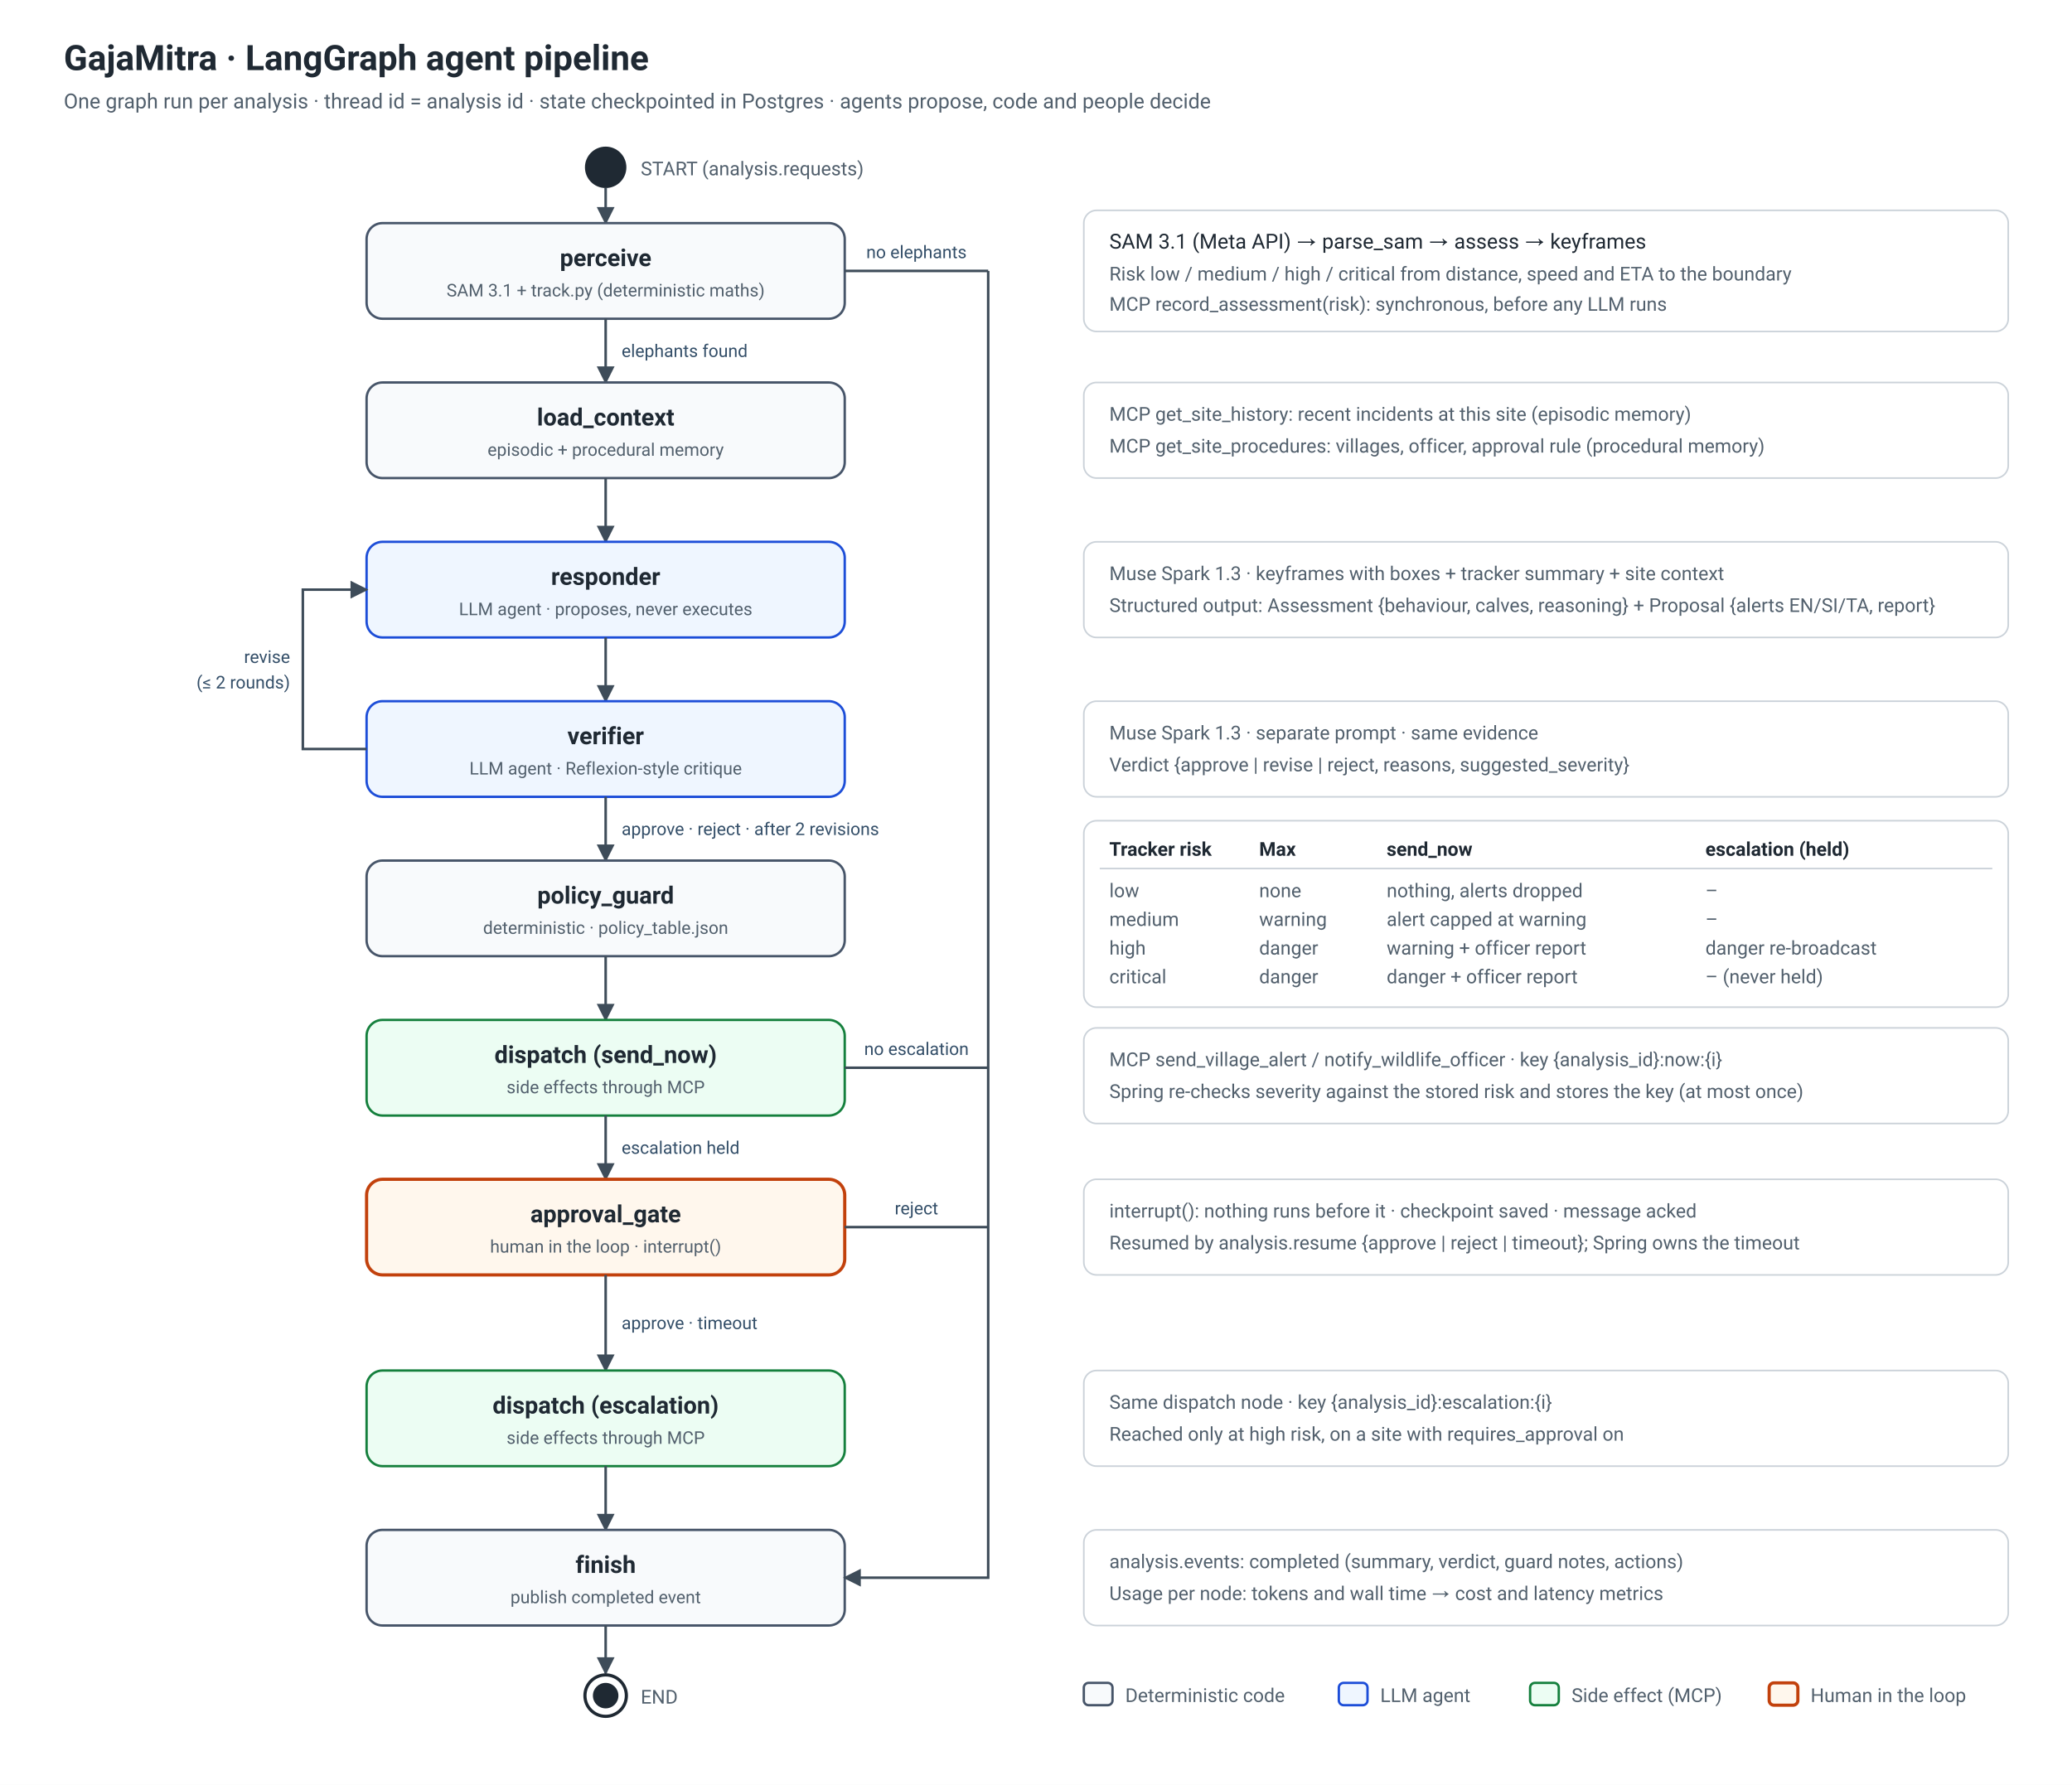
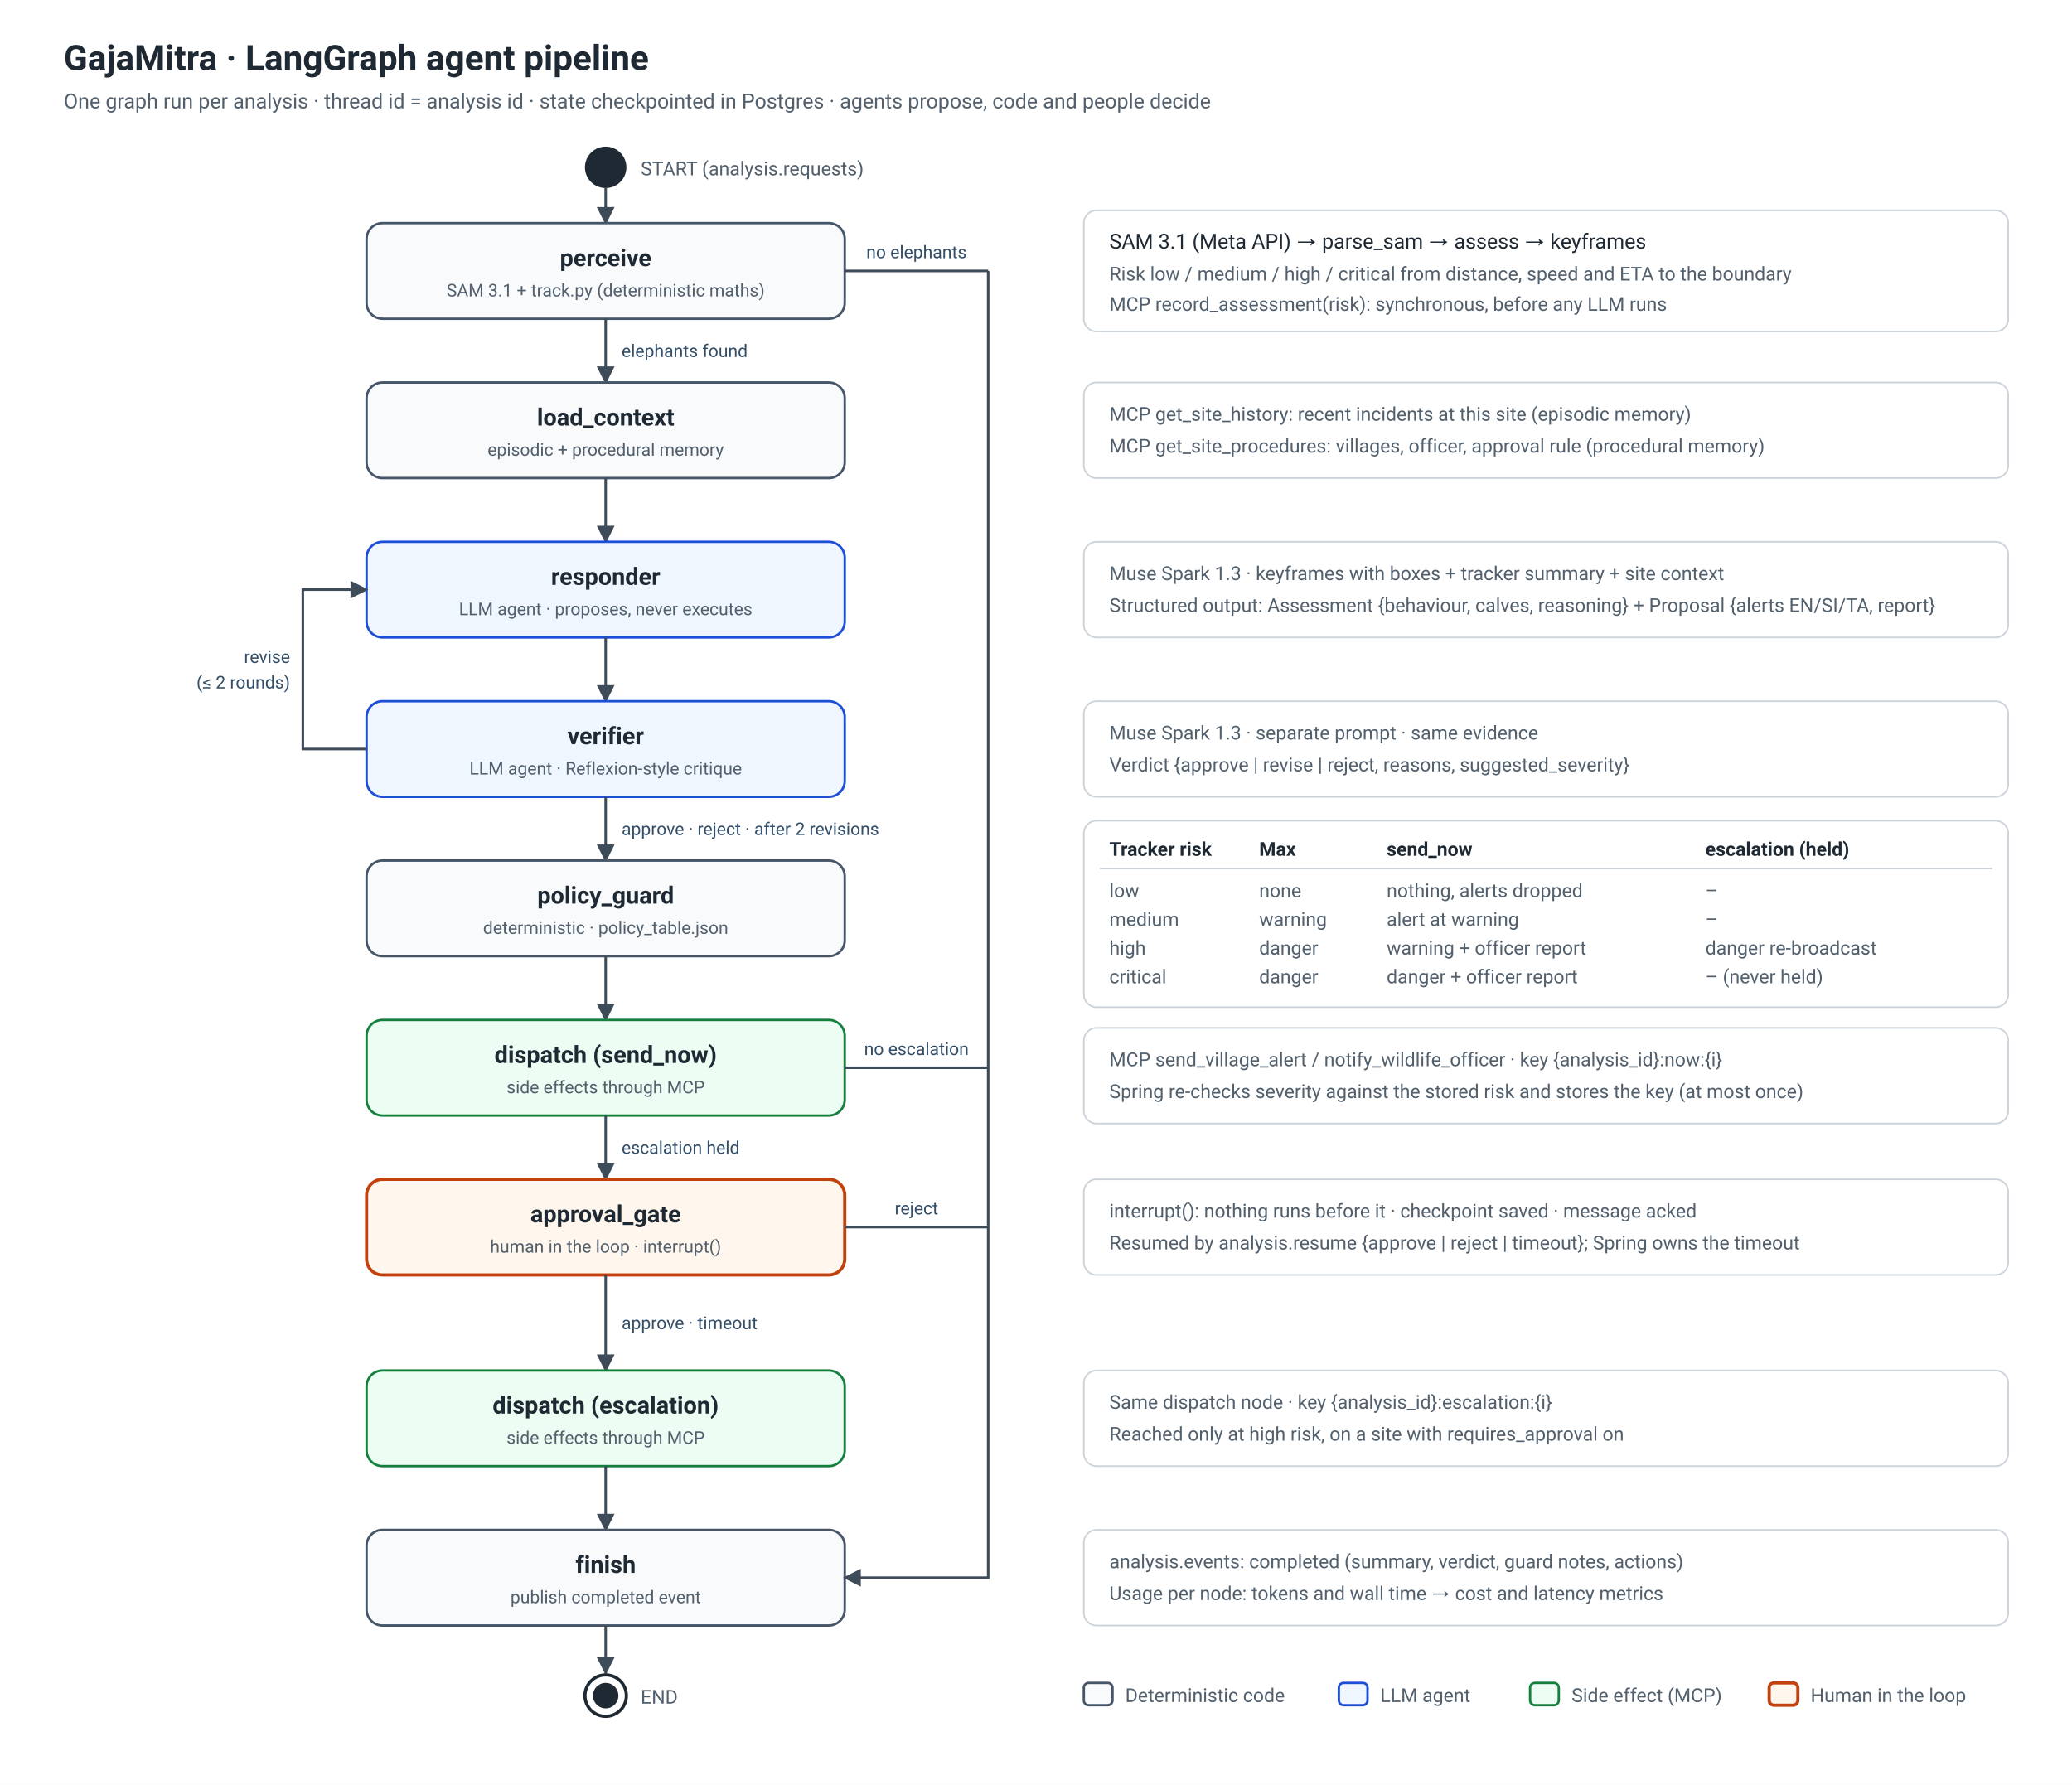
<svg xmlns="http://www.w3.org/2000/svg" viewBox="0 0 1300 1120" width="1300" height="1120" role="img" aria-labelledby="t3">
  <defs>
    <marker id="a" viewBox="0 0 10 10" refX="9" refY="5" markerWidth="7" markerHeight="7" orient="auto-start-reverse">
      <path d="M0,0L10,5L0,10z" fill="#3e4c59" />
    </marker>
    <style>
      text{font-family:-apple-system,"Segoe UI",Roboto,Helvetica,Arial,sans-serif;fill:#1f2933}
      .title{font-size:22px;font-weight:700}.sub{font-size:13px;fill:#52606d}
      .n{font-size:15px;font-weight:600}.t{font-size:13px}.s{font-size:12px;fill:#52606d}.xs{font-size:11px;fill:#52606d}
      .lbl{font-size:11px;fill:#334e68;paint-order:stroke;stroke:#fff;stroke-width:4px}
      .line{stroke:#3e4c59;stroke-width:1.6;fill:none}
      .det{fill:#f8fafc;stroke:#475569;stroke-width:1.5}
      .llm{fill:#eff6ff;stroke:#1d4ed8;stroke-width:1.5}
      .fx{fill:#ecfdf3;stroke:#15803d;stroke-width:1.5}
      .hitl{fill:#fff7ed;stroke:#c2410c;stroke-width:2}
      .note{fill:#ffffff;stroke:#cbd2d9;stroke-width:1}
      .th{font-size:12px;font-weight:600}
    </style>
  </defs>
  <rect width="1300" height="1120" fill="#ffffff" />
  <text class="title" x="40" y="44">GajaMitra · LangGraph agent pipeline</text>
  <text class="sub" x="40" y="68">One graph run per analysis · thread id = analysis id · state checkpointed in Postgres · agents propose, code and people decide</text>
  <circle cx="380" cy="105" r="13" fill="#1f2933" />
  <text class="s" x="402" y="110">START (analysis.requests)</text>
  <path class="line" d="M380,118 V140" marker-end="url(#a)" />
  <rect class="det" x="230" y="140" width="300" height="60" rx="10" />
  <text class="n" x="380" y="167" text-anchor="middle">perceive</text>
  <text class="xs" x="380" y="186" text-anchor="middle">SAM 3.1 + track.py (deterministic maths)</text>
  <path class="line" d="M380,200 V240" marker-end="url(#a)" />
  <text class="lbl" x="390" y="224">elephants found</text>
  <rect class="det" x="230" y="240" width="300" height="60" rx="10" />
  <text class="n" x="380" y="267" text-anchor="middle">load_context</text>
  <text class="xs" x="380" y="286" text-anchor="middle">episodic + procedural memory</text>
  <path class="line" d="M380,300 V340" marker-end="url(#a)" />
  <rect class="llm" x="230" y="340" width="300" height="60" rx="10" />
  <text class="n" x="380" y="367" text-anchor="middle">responder</text>
  <text class="xs" x="380" y="386" text-anchor="middle">LLM agent · proposes, never executes</text>
  <path class="line" d="M380,400 V440" marker-end="url(#a)" />
  <rect class="llm" x="230" y="440" width="300" height="60" rx="10" />
  <text class="n" x="380" y="467" text-anchor="middle">verifier</text>
  <text class="xs" x="380" y="486" text-anchor="middle">LLM agent · Reflexion-style critique</text>
  <path class="line" d="M230,470 H190 V370 H230" marker-end="url(#a)" />
  <text class="lbl" x="182" y="416" text-anchor="end">revise</text>
  <text class="lbl" x="182" y="432" text-anchor="end">(≤ 2 rounds)</text>
  <path class="line" d="M380,500 V540" marker-end="url(#a)" />
  <text class="lbl" x="390" y="524">approve · reject · after 2 revisions</text>
  <rect class="det" x="230" y="540" width="300" height="60" rx="10" />
  <text class="n" x="380" y="567" text-anchor="middle">policy_guard</text>
  <text class="xs" x="380" y="586" text-anchor="middle">deterministic · policy_table.json</text>
  <path class="line" d="M380,600 V640" marker-end="url(#a)" />
  <rect class="fx" x="230" y="640" width="300" height="60" rx="10" />
  <text class="n" x="380" y="667" text-anchor="middle">dispatch (send_now)</text>
  <text class="xs" x="380" y="686" text-anchor="middle">side effects through MCP</text>
  <path class="line" d="M380,700 V740" marker-end="url(#a)" />
  <text class="lbl" x="390" y="724">escalation held</text>
  <rect class="hitl" x="230" y="740" width="300" height="60" rx="10" />
  <text class="n" x="380" y="767" text-anchor="middle">approval_gate</text>
  <text class="xs" x="380" y="786" text-anchor="middle">human in the loop · interrupt()</text>
  <path class="line" d="M380,800 V860" marker-end="url(#a)" />
  <text class="lbl" x="390" y="834">approve · timeout</text>
  <rect class="fx" x="230" y="860" width="300" height="60" rx="10" />
  <text class="n" x="380" y="887" text-anchor="middle">dispatch (escalation)</text>
  <text class="xs" x="380" y="906" text-anchor="middle">side effects through MCP</text>
  <path class="line" d="M380,920 V960" marker-end="url(#a)" />
  <rect class="det" x="230" y="960" width="300" height="60" rx="10" />
  <text class="n" x="380" y="987" text-anchor="middle">finish</text>
  <text class="xs" x="380" y="1006" text-anchor="middle">publish completed event</text>
  <path class="line" d="M380,1020 V1050" marker-end="url(#a)" />
  <circle cx="380" cy="1064" r="13" fill="#fff" stroke="#1f2933" stroke-width="2" />
  <circle cx="380" cy="1064" r="8" fill="#1f2933" />
  <text class="s" x="402" y="1069">END</text>
  <path class="line" d="M530,170 H620" />
  <text class="lbl" x="575" y="162" text-anchor="middle">no elephants</text>
  <path class="line" d="M530,670 H620" />
  <text class="lbl" x="575" y="662" text-anchor="middle">no escalation</text>
  <path class="line" d="M530,770 H620" />
  <text class="lbl" x="575" y="762" text-anchor="middle">reject</text>
  <path class="line" d="M620,170 V990 H530" marker-end="url(#a)" />
  <rect class="note" x="680" y="132" width="580" height="76" rx="8" />
  <text class="t" x="696" y="156">SAM 3.1 (Meta API) → parse_sam → assess → keyframes</text>
  <text class="s" x="696" y="176">Risk low / medium / high / critical from distance, speed and ETA to the boundary</text>
  <text class="s" x="696" y="195">MCP record_assessment(risk): synchronous, before any LLM runs</text>
  <rect class="note" x="680" y="240" width="580" height="60" rx="8" />
  <text class="s" x="696" y="264">MCP get_site_history: recent incidents at this site (episodic memory)</text>
  <text class="s" x="696" y="284">MCP get_site_procedures: villages, officer, approval rule (procedural memory)</text>
  <rect class="note" x="680" y="340" width="580" height="60" rx="8" />
  <text class="s" x="696" y="364">Muse Spark 1.3 · keyframes with boxes + tracker summary + site context</text>
  <text class="s" x="696" y="384">Structured output: Assessment {behaviour, calves, reasoning} + Proposal {alerts EN/SI/TA, report}</text>
  <rect class="note" x="680" y="440" width="580" height="60" rx="8" />
  <text class="s" x="696" y="464">Muse Spark 1.3 · separate prompt · same evidence</text>
  <text class="s" x="696" y="484">Verdict {approve | revise | reject, reasons, suggested_severity}</text>
  <rect class="note" x="680" y="515" width="580" height="117" rx="8" />
  <text class="th" x="696" y="537">Tracker risk</text>
  <text class="th" x="790" y="537">Max</text>
  <text class="th" x="870" y="537">send_now</text>
  <text class="th" x="1070" y="537">escalation (held)</text>
  <line x1="690" y1="545" x2="1250" y2="545" stroke="#cbd2d9" />
  <text class="s" x="696" y="563">low</text>
  <text class="s" x="790" y="563">none</text>
  <text class="s" x="870" y="563">nothing, alerts dropped</text>
  <text class="s" x="1070" y="563">–</text>
  <text class="s" x="696" y="581">medium</text>
  <text class="s" x="790" y="581">warning</text>
-   <text class="s" x="870" y="581">alert capped at warning</text>
+   <text class="s" x="870" y="581">alert at warning</text>
  <text class="s" x="1070" y="581">–</text>
  <text class="s" x="696" y="599">high</text>
  <text class="s" x="790" y="599">danger</text>
  <text class="s" x="870" y="599">warning + officer report</text>
  <text class="s" x="1070" y="599">danger re-broadcast</text>
  <text class="s" x="696" y="617">critical</text>
  <text class="s" x="790" y="617">danger</text>
  <text class="s" x="870" y="617">danger + officer report</text>
  <text class="s" x="1070" y="617">– (never held)</text>
  <rect class="note" x="680" y="645" width="580" height="60" rx="8" />
  <text class="s" x="696" y="669">MCP send_village_alert / notify_wildlife_officer · key {analysis_id}:now:{i}</text>
  <text class="s" x="696" y="689">Spring re-checks severity against the stored risk and stores the key (at most once)</text>
  <rect class="note" x="680" y="740" width="580" height="60" rx="8" />
  <text class="s" x="696" y="764">interrupt(): nothing runs before it · checkpoint saved · message acked</text>
  <text class="s" x="696" y="784">Resumed by analysis.resume {approve | reject | timeout}; Spring owns the timeout</text>
  <rect class="note" x="680" y="860" width="580" height="60" rx="8" />
  <text class="s" x="696" y="884">Same dispatch node · key {analysis_id}:escalation:{i}</text>
  <text class="s" x="696" y="904">Reached only at high risk, on a site with requires_approval on</text>
  <rect class="note" x="680" y="960" width="580" height="60" rx="8" />
  <text class="s" x="696" y="984">analysis.events: completed (summary, verdict, guard notes, actions)</text>
  <text class="s" x="696" y="1004">Usage per node: tokens and wall time → cost and latency metrics</text>
  <rect class="det" x="680" y="1056" width="18" height="14" rx="3" />
  <text class="s" x="706" y="1068">Deterministic code</text>
  <rect class="llm" x="840" y="1056" width="18" height="14" rx="3" />
  <text class="s" x="866" y="1068">LLM agent</text>
  <rect class="fx" x="960" y="1056" width="18" height="14" rx="3" />
  <text class="s" x="986" y="1068">Side effect (MCP)</text>
  <rect class="hitl" x="1110" y="1056" width="18" height="14" rx="3" />
  <text class="s" x="1136" y="1068">Human in the loop</text>
</svg>
